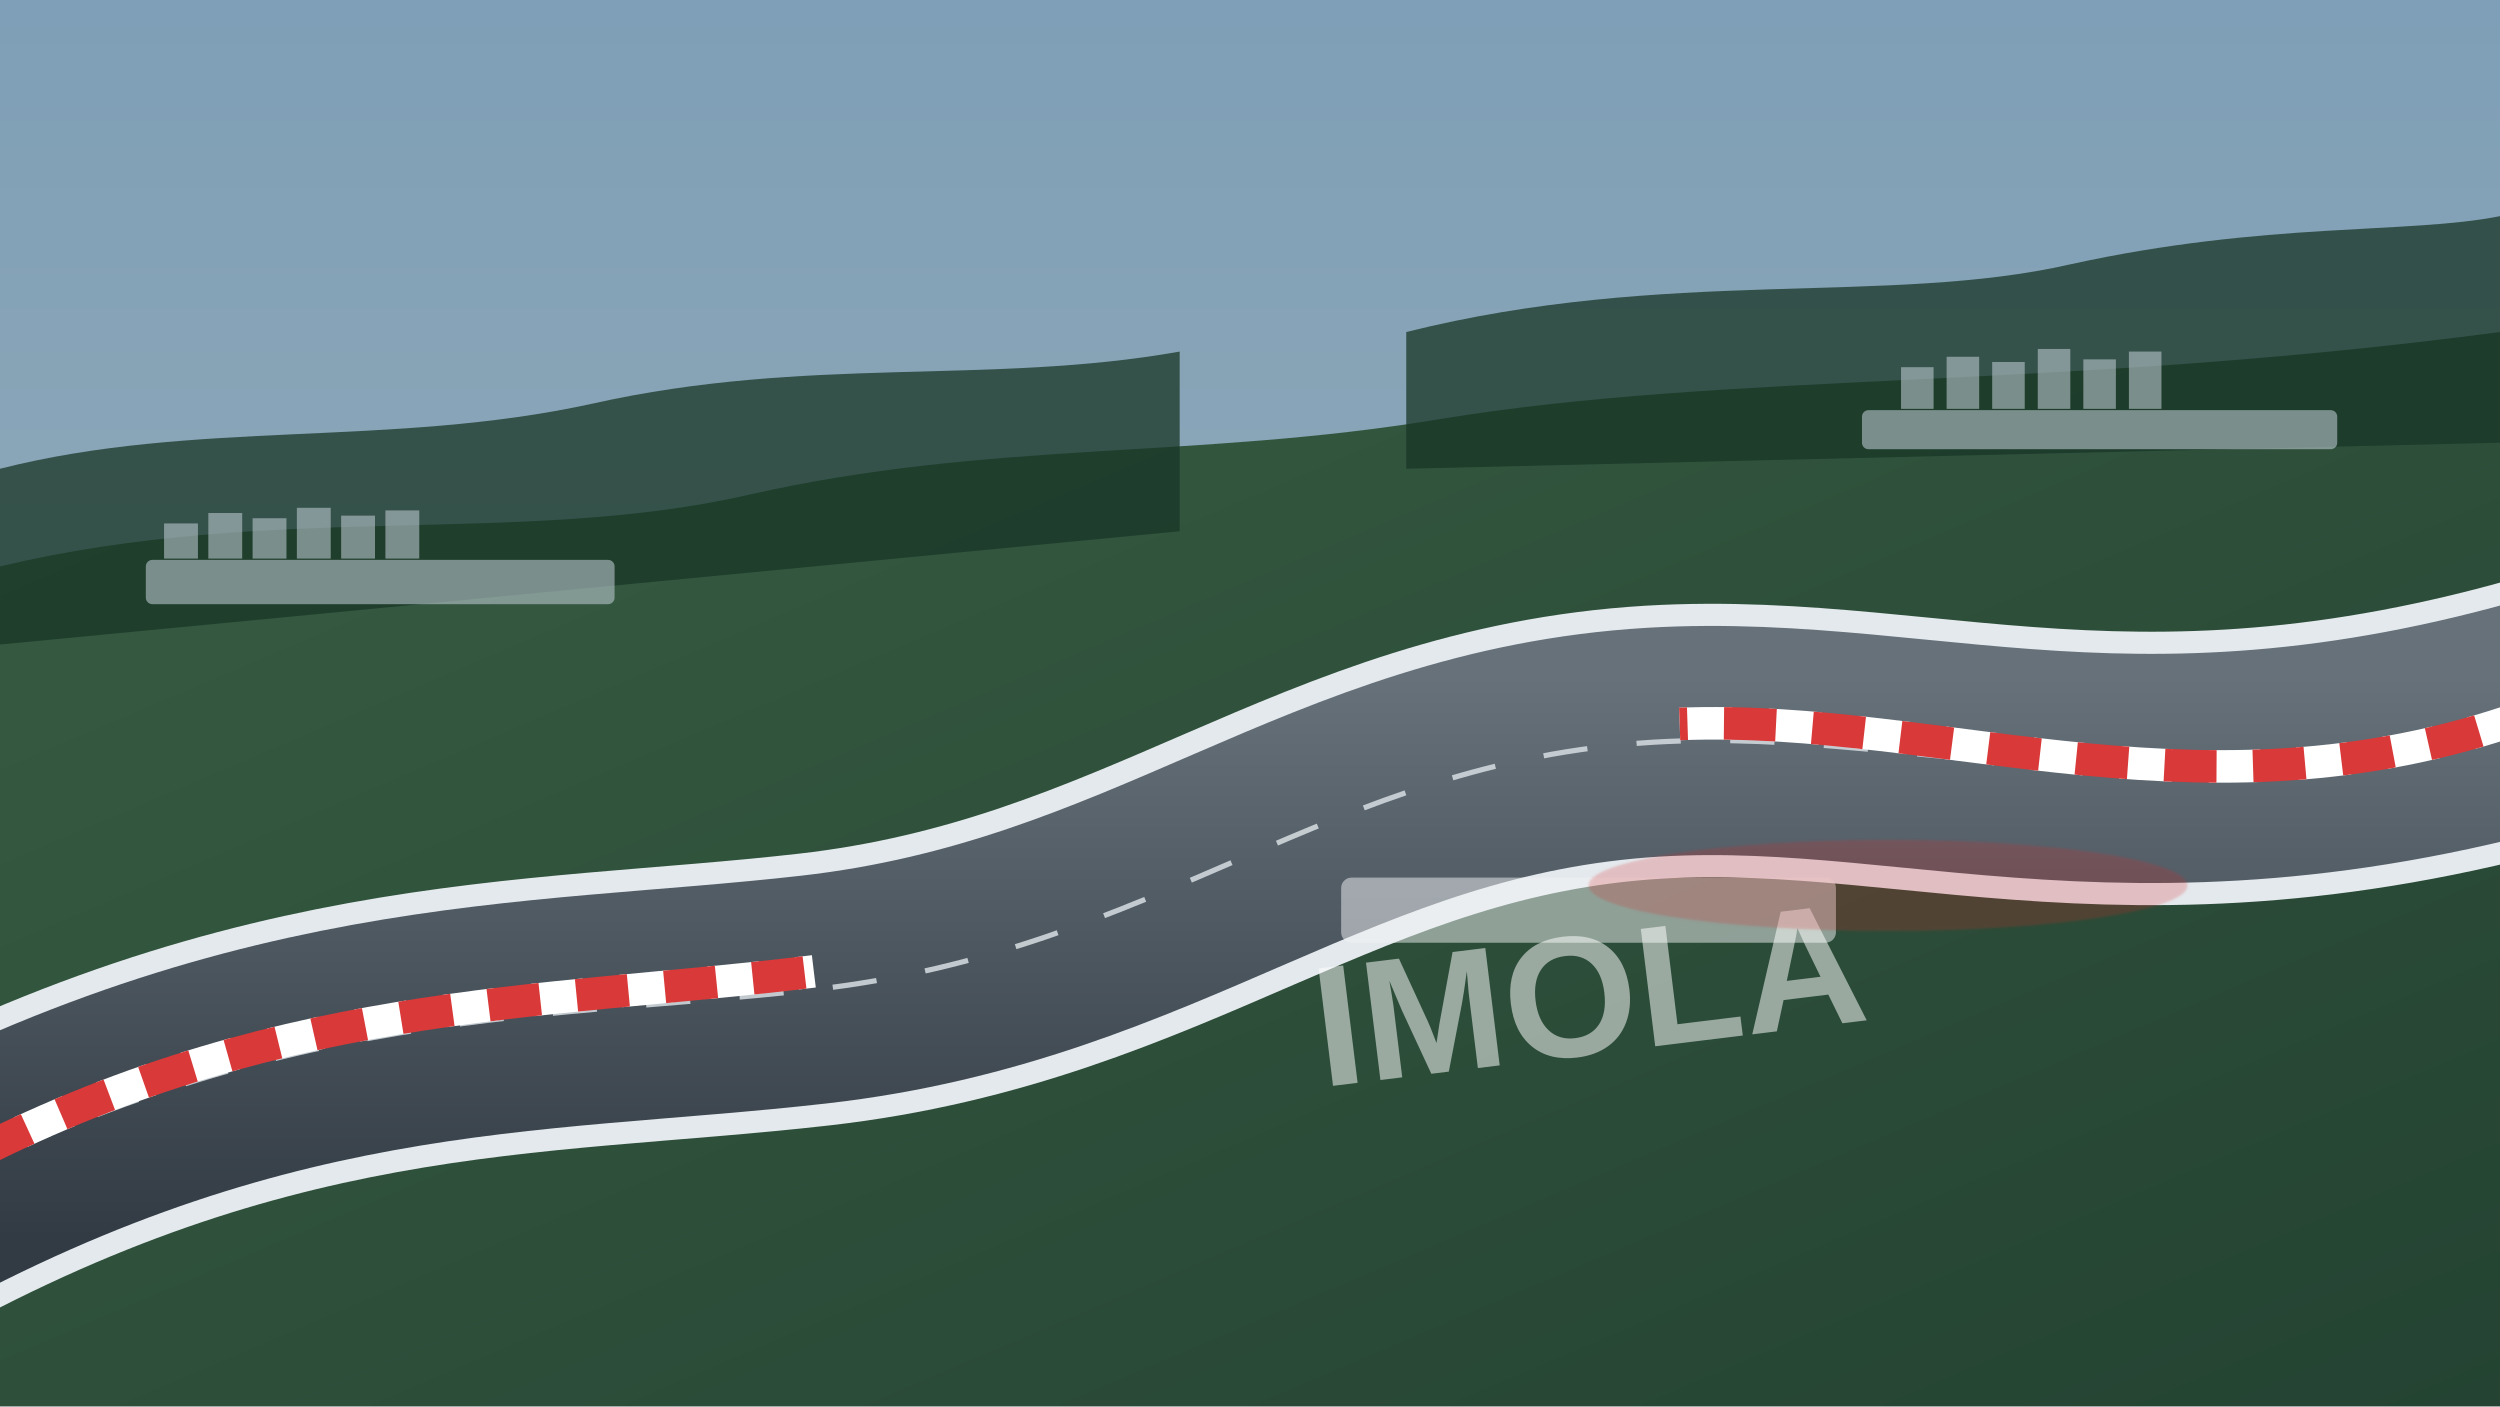
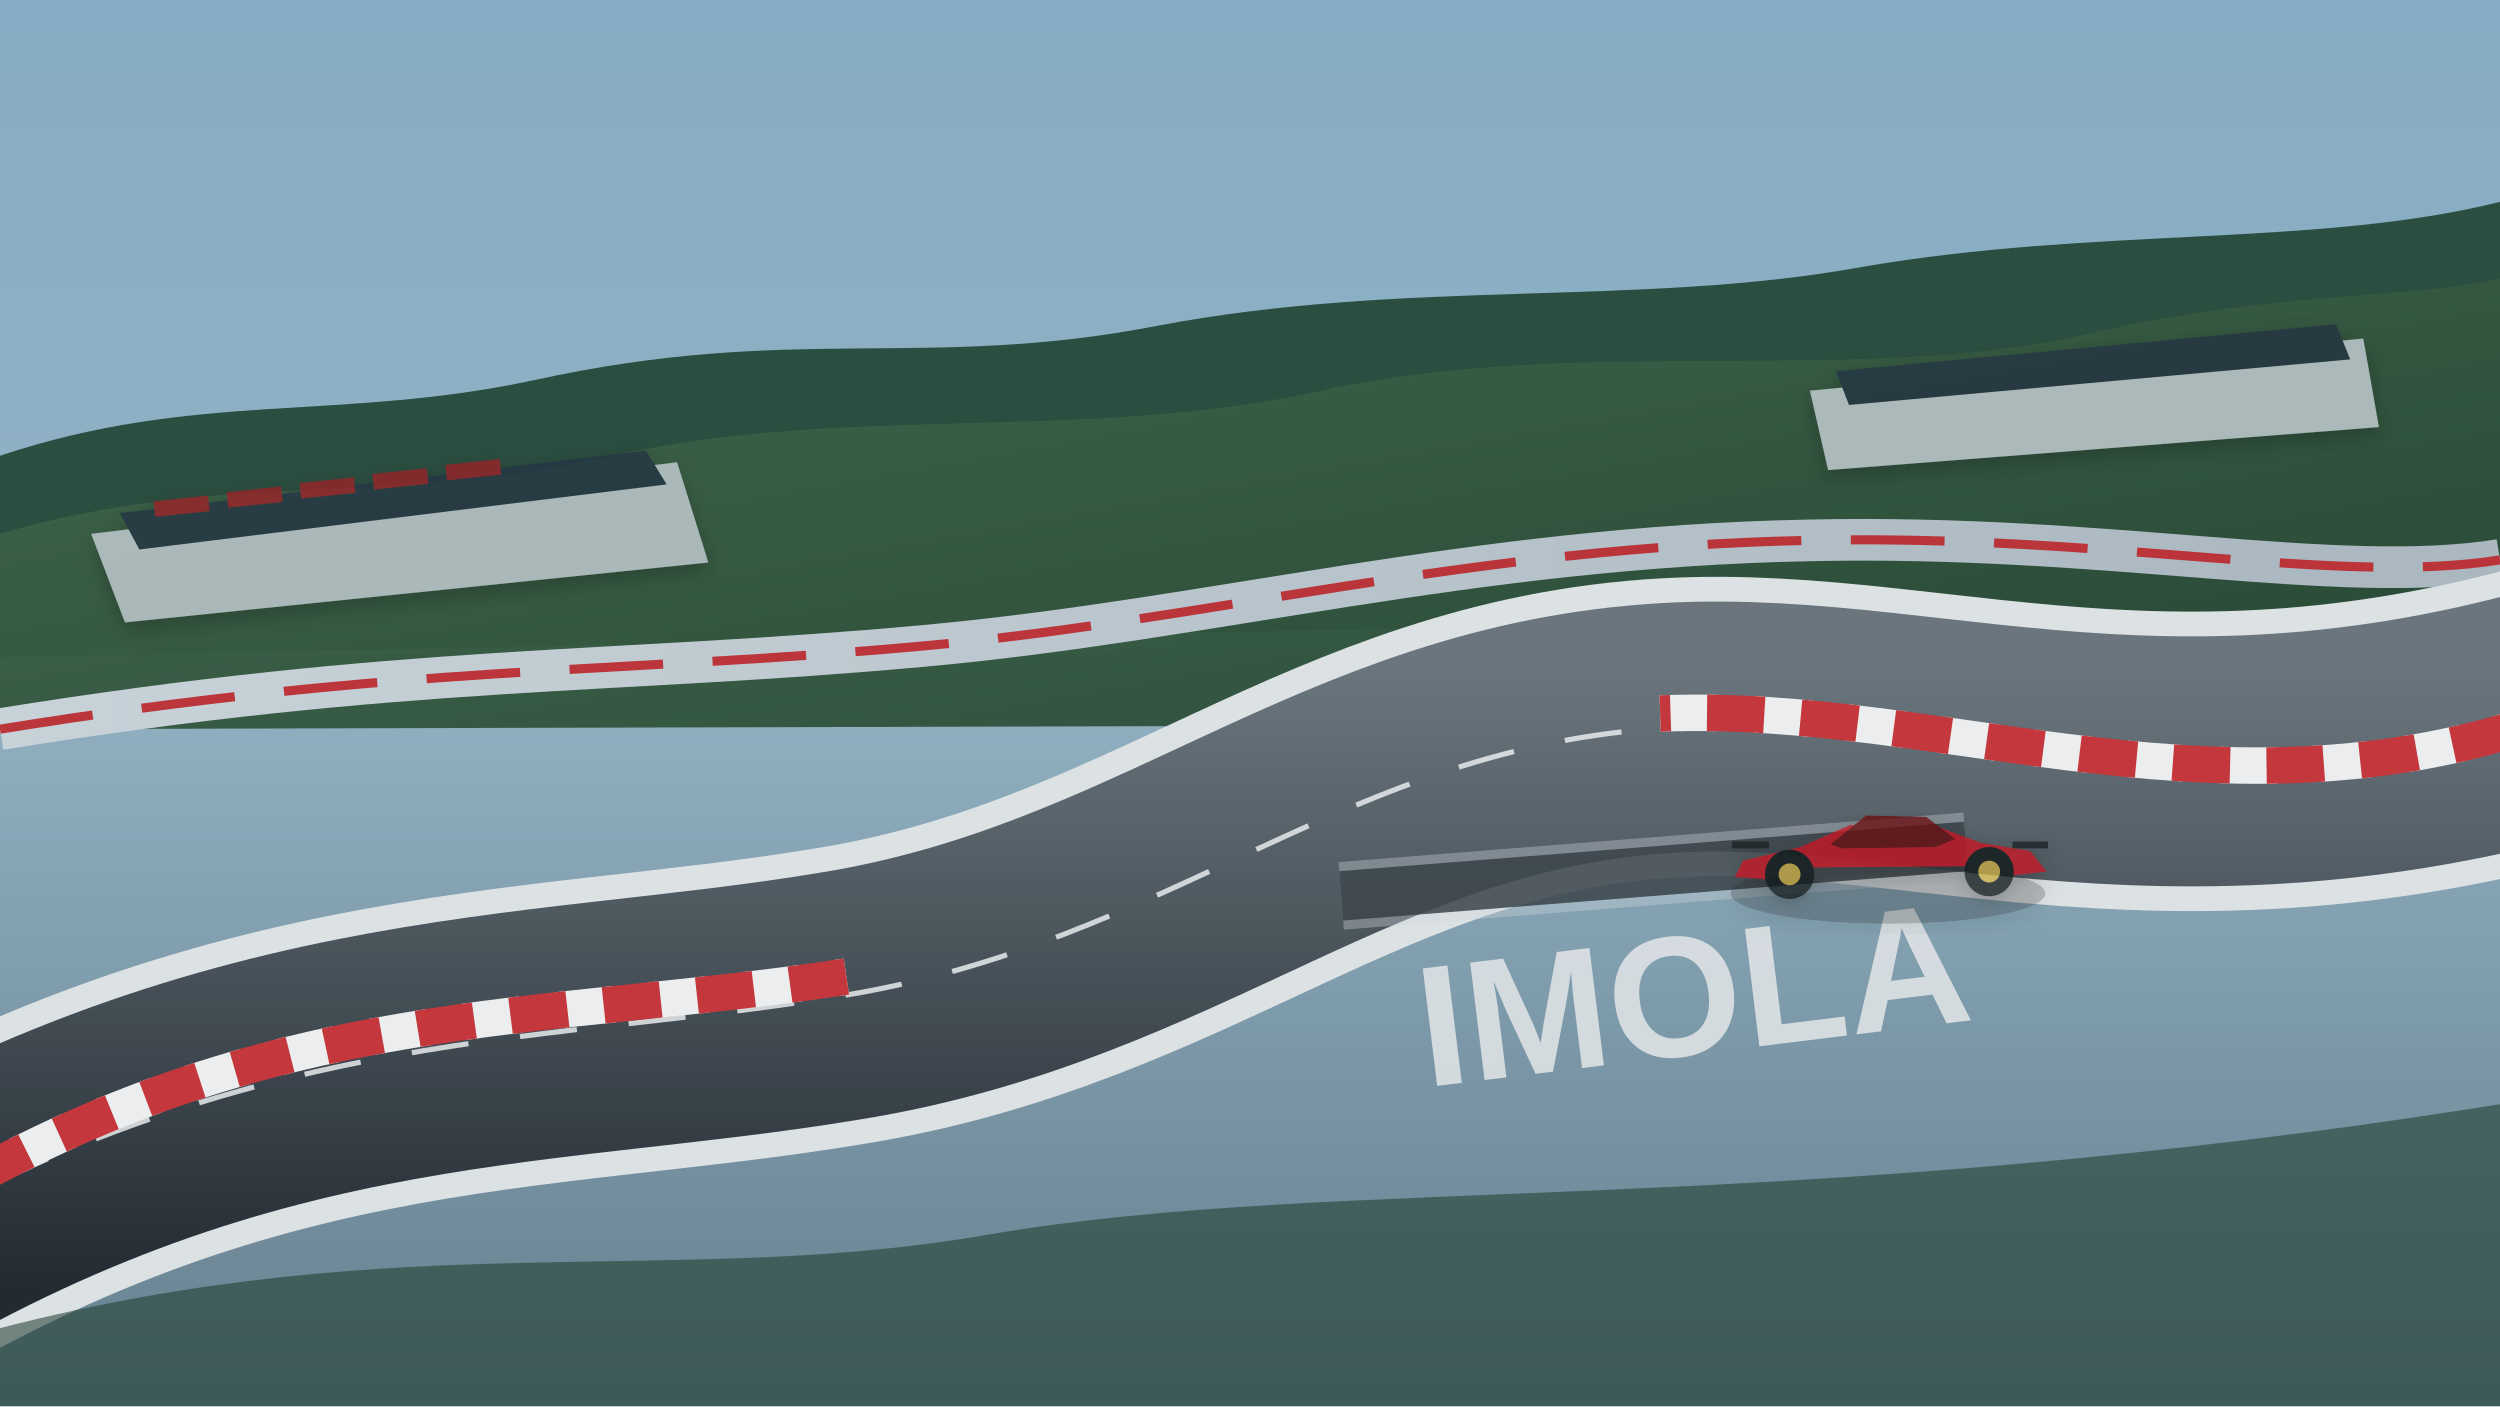
<svg xmlns="http://www.w3.org/2000/svg" viewBox="0 0 1920 1080" preserveAspectRatio="xMidYMid slice">
  <defs>
    <linearGradient id="sky" x1="0" y1="0" x2="0" y2="1">
-       <stop offset="0" stop-color="#7e9fb7" />
-       <stop offset=".55" stop-color="#91a9b8" />
-       <stop offset="1" stop-color="#667f8d" />
+       <stop offset="0" stop-color="#8fb8d1" />
+       <stop offset=".46" stop-color="#9fc0d1" />
+       <stop offset="1" stop-color="#6e8998" />
    </linearGradient>
    <linearGradient id="grass" x1="0" y1="0" x2="1" y2="1">
-       <stop offset="0" stop-color="#385d43" />
-       <stop offset="1" stop-color="#244332" />
+       <stop offset="0" stop-color="#47704f" />
+       <stop offset="1" stop-color="#294b35" />
    </linearGradient>
    <linearGradient id="road" x1="0" y1="0" x2="0" y2="1">
-       <stop offset="0" stop-color="#66717a" />
-       <stop offset="1" stop-color="#323b44" />
+       <stop offset="0" stop-color="#727d85" />
+       <stop offset="1" stop-color="#252d33" />
+     </linearGradient>
+     <linearGradient id="wall" x1="0" y1="0" x2="1" y2="0">
+       <stop offset="0" stop-color="#d8e2e8" />
+       <stop offset="1" stop-color="#b7c4cc" />
    </linearGradient>
    <filter id="soft">
-       <feGaussianBlur stdDeviation="1.2" />
+       <feGaussianBlur stdDeviation="1.1" />
+     </filter>
+     <filter id="shadow">
+       <feDropShadow dx="0" dy="6" stdDeviation="8" flood-color="#000" flood-opacity=".28" />
    </filter>
  </defs>
  <rect width="1920" height="1080" fill="url(#sky)" />
-   <path d="M0 435 C210 385 400 420 575 380 C760 338 918 353 1105 322 C1330 285 1580 300 1920 255 L1920 1080 L0 1080 Z" fill="url(#grass)" />
-   <g opacity=".75" fill="#183626">
-     <path d="M0 360 C150 322 300 344 455 310 C620 273 760 296 906 270 L906 408 L0 495Z" />
-     <path d="M1080 255 C1280 205 1450 235 1590 203 C1740 170 1850 180 1920 166 L1920 340 L1080 360Z" />
+   <path d="M0 350 C150 300 260 324 410 292 C610 248 710 285 890 250 C1080 214 1260 236 1430 205 C1610 174 1780 190 1920 155 L1920 465 L0 505Z" fill="#244936" opacity=".92" />
+   <path d="M0 410 C170 360 300 390 470 350 C650 310 835 340 1015 300 C1215 256 1430 298 1610 255 C1750 223 1850 230 1920 214 L1920 555 L0 560Z" fill="url(#grass)" opacity=".96" />
+   <g opacity=".84" filter="url(#shadow)">
+     <path d="M70 410 L520 355 L544 432 L96 478Z" fill="#ced9df" />
+     <path d="M92 394 L496 346 L512 372 L107 422Z" fill="#263944" />
+     <g fill="#9e2529">
+       <rect x="118" y="385" width="42" height="12" transform="rotate(-6 118 385)" />
+       <rect x="174" y="378" width="42" height="12" transform="rotate(-6 174 378)" />
+       <rect x="230" y="371" width="42" height="12" transform="rotate(-6 230 371)" />
+       <rect x="286" y="364" width="42" height="12" transform="rotate(-6 286 364)" />
+       <rect x="342" y="357" width="42" height="12" transform="rotate(-6 342 357)" />
+     </g>
+     <path d="M1390 300 L1815 260 L1827 328 L1404 361Z" fill="#d2dbe0" />
+     <path d="M1410 285 L1794 249 L1805 276 L1420 311Z" fill="#263944" />
  </g>
-   <g opacity=".6" fill="#b8c5cc">
-     <rect x="112" y="430" width="360" height="34" rx="5" />
-     <rect x="126" y="402" width="26" height="27" />
-     <rect x="160" y="394" width="26" height="35" />
-     <rect x="194" y="398" width="26" height="31" />
-     <rect x="228" y="390" width="26" height="39" />
-     <rect x="262" y="396" width="26" height="33" />
-     <rect x="296" y="392" width="26" height="37" />
-     <rect x="1430" y="315" width="365" height="30" rx="5" />
-     <rect x="1460" y="282" width="25" height="32" />
-     <rect x="1495" y="274" width="25" height="40" />
-     <rect x="1530" y="278" width="25" height="36" />
-     <rect x="1565" y="268" width="25" height="46" />
-     <rect x="1600" y="276" width="25" height="38" />
-     <rect x="1635" y="270" width="25" height="44" />
+   <path d="M0 560 C310 510 470 518 710 496 C930 476 1130 420 1390 415 C1620 410 1795 450 1920 430" fill="none" stroke="url(#wall)" stroke-width="32" />
+   <path d="M0 560 C310 510 470 518 710 496 C930 476 1130 420 1390 415 C1620 410 1795 450 1920 430" fill="none" stroke="#c92f34" stroke-width="7" stroke-dasharray="72 38" opacity=".95" />
+   <path d="M-150 990 C170 785 405 805 645 765 C900 724 1034 573 1282 559 C1494 547 1696 650 2070 512" fill="none" stroke="#eef2f4" stroke-width="230" stroke-linecap="round" />
+   <path d="M-150 990 C170 785 405 805 645 765 C900 724 1034 573 1282 559 C1494 547 1696 650 2070 512" fill="none" stroke="url(#road)" stroke-width="192" stroke-linecap="round" />
+   <path d="M-150 990 C170 785 405 805 645 765 C900 724 1034 573 1282 559 C1494 547 1696 650 2070 512" fill="none" stroke="#f7fafb" stroke-width="4" stroke-dasharray="44 40" opacity=".86" />
+   <path d="M-50 922 C208 769 416 786 650 750" fill="none" stroke="#fff" stroke-width="28" stroke-dasharray="44 28" />
+   <path d="M-50 922 C208 769 416 786 650 750" fill="none" stroke="#d43b3f" stroke-width="28" stroke-dasharray="44 28" stroke-dashoffset="36" />
+   <path d="M1275 548 C1498 539 1710 643 1970 547" fill="none" stroke="#fff" stroke-width="28" stroke-dasharray="44 28" />
+   <path d="M1275 548 C1498 539 1710 643 1970 547" fill="none" stroke="#d43b3f" stroke-width="28" stroke-dasharray="44 28" stroke-dashoffset="36" />
+   <path d="M1030 688 L1510 650" stroke="#dfe7eb" stroke-width="52" opacity=".36" />
+   <path d="M1030 688 L1510 650" stroke="#333d44" stroke-width="38" opacity=".8" />
+   <text x="1095" y="835" font-size="132" font-family="Arial Black,Arial,sans-serif" font-weight="900" fill="#fff" opacity=".78" transform="rotate(-7 1095 835)">IMOLA</text>
+   <g transform="translate(1450 640) scale(1.05)" opacity=".78" filter="url(#shadow)">
+     <ellipse cx="0" cy="44" rx="115" ry="22" fill="#111" opacity=".28" />
+     <path d="M-106 20 L-64 10 L-28 -6 L33 -6 L68 7 L104 13 L116 28 L88 31 L68 24 L-62 25 L-84 34 L-112 32Z" fill="#d71920" />
+     <path d="M-42 8 L-16 -13 L28 -12 L49 4 L35 10 L-34 11Z" fill="#6f0b0d" />
+     <circle cx="-72" cy="30" r="18" fill="#101417" />
+     <circle cx="74" cy="28" r="18" fill="#101417" />
+     <circle cx="-72" cy="30" r="8" fill="#d9b847" />
+     <circle cx="74" cy="28" r="8" fill="#d9b847" />
+     <rect x="91" y="6" width="26" height="5" fill="#1c2024" />
+     <rect x="-114" y="6" width="27" height="5" fill="#1c2024" />
  </g>
-   <path d="M-120 950 C190 770 405 785 625 760 C890 730 1020 585 1270 570 C1490 557 1665 650 2040 520" fill="none" stroke="#e4e9ed" stroke-width="210" stroke-linecap="round" />
-   <path d="M-120 950 C190 770 405 785 625 760 C890 730 1020 585 1270 570 C1490 557 1665 650 2040 520" fill="none" stroke="url(#road)" stroke-width="176" stroke-linecap="round" />
-   <path d="M-120 950 C190 770 405 785 625 760 C890 730 1020 585 1270 570 C1490 557 1665 650 2040 520" fill="none" stroke="#cfd7dc" stroke-width="4" stroke-dasharray="34 38" opacity=".9" />
-   <path d="M-45 900 C205 765 415 772 625 746" fill="none" stroke="#ffffff" stroke-width="25" stroke-dasharray="40 28" />
-   <path d="M-45 900 C205 765 415 772 625 746" fill="none" stroke="#d93939" stroke-width="25" stroke-dasharray="40 28" stroke-dashoffset="34" />
-   <path d="M1290 556 C1495 548 1698 640 1950 546" fill="none" stroke="#ffffff" stroke-width="25" stroke-dasharray="40 28" />
-   <path d="M1290 556 C1495 548 1698 640 1950 546" fill="none" stroke="#d93939" stroke-width="25" stroke-dasharray="40 28" stroke-dashoffset="34" />
-   <g opacity=".5" fill="#f2f4f5">
-     <rect x="1030" y="674" width="380" height="50" rx="8" />
-   </g>
-   <g opacity=".52" font-family="Arial Black, Arial, sans-serif" font-weight="900" fill="#ffffff">
-     <text x="1015" y="835" font-size="132" transform="rotate(-7 1015 835)">IMOLA</text>
-   </g>
-   <g opacity=".22" filter="url(#soft)">
-     <ellipse cx="1450" cy="680" rx="230" ry="35" fill="#d82525" />
-   </g>
+   <path d="M0 1020 C310 940 520 990 760 948 C1030 902 1370 936 1920 848 L1920 1080 L0 1080Z" fill="#1e3f2c" opacity=".56" />
+   <rect width="1920" height="1080" fill="#071a28" opacity=".08" />
</svg>
